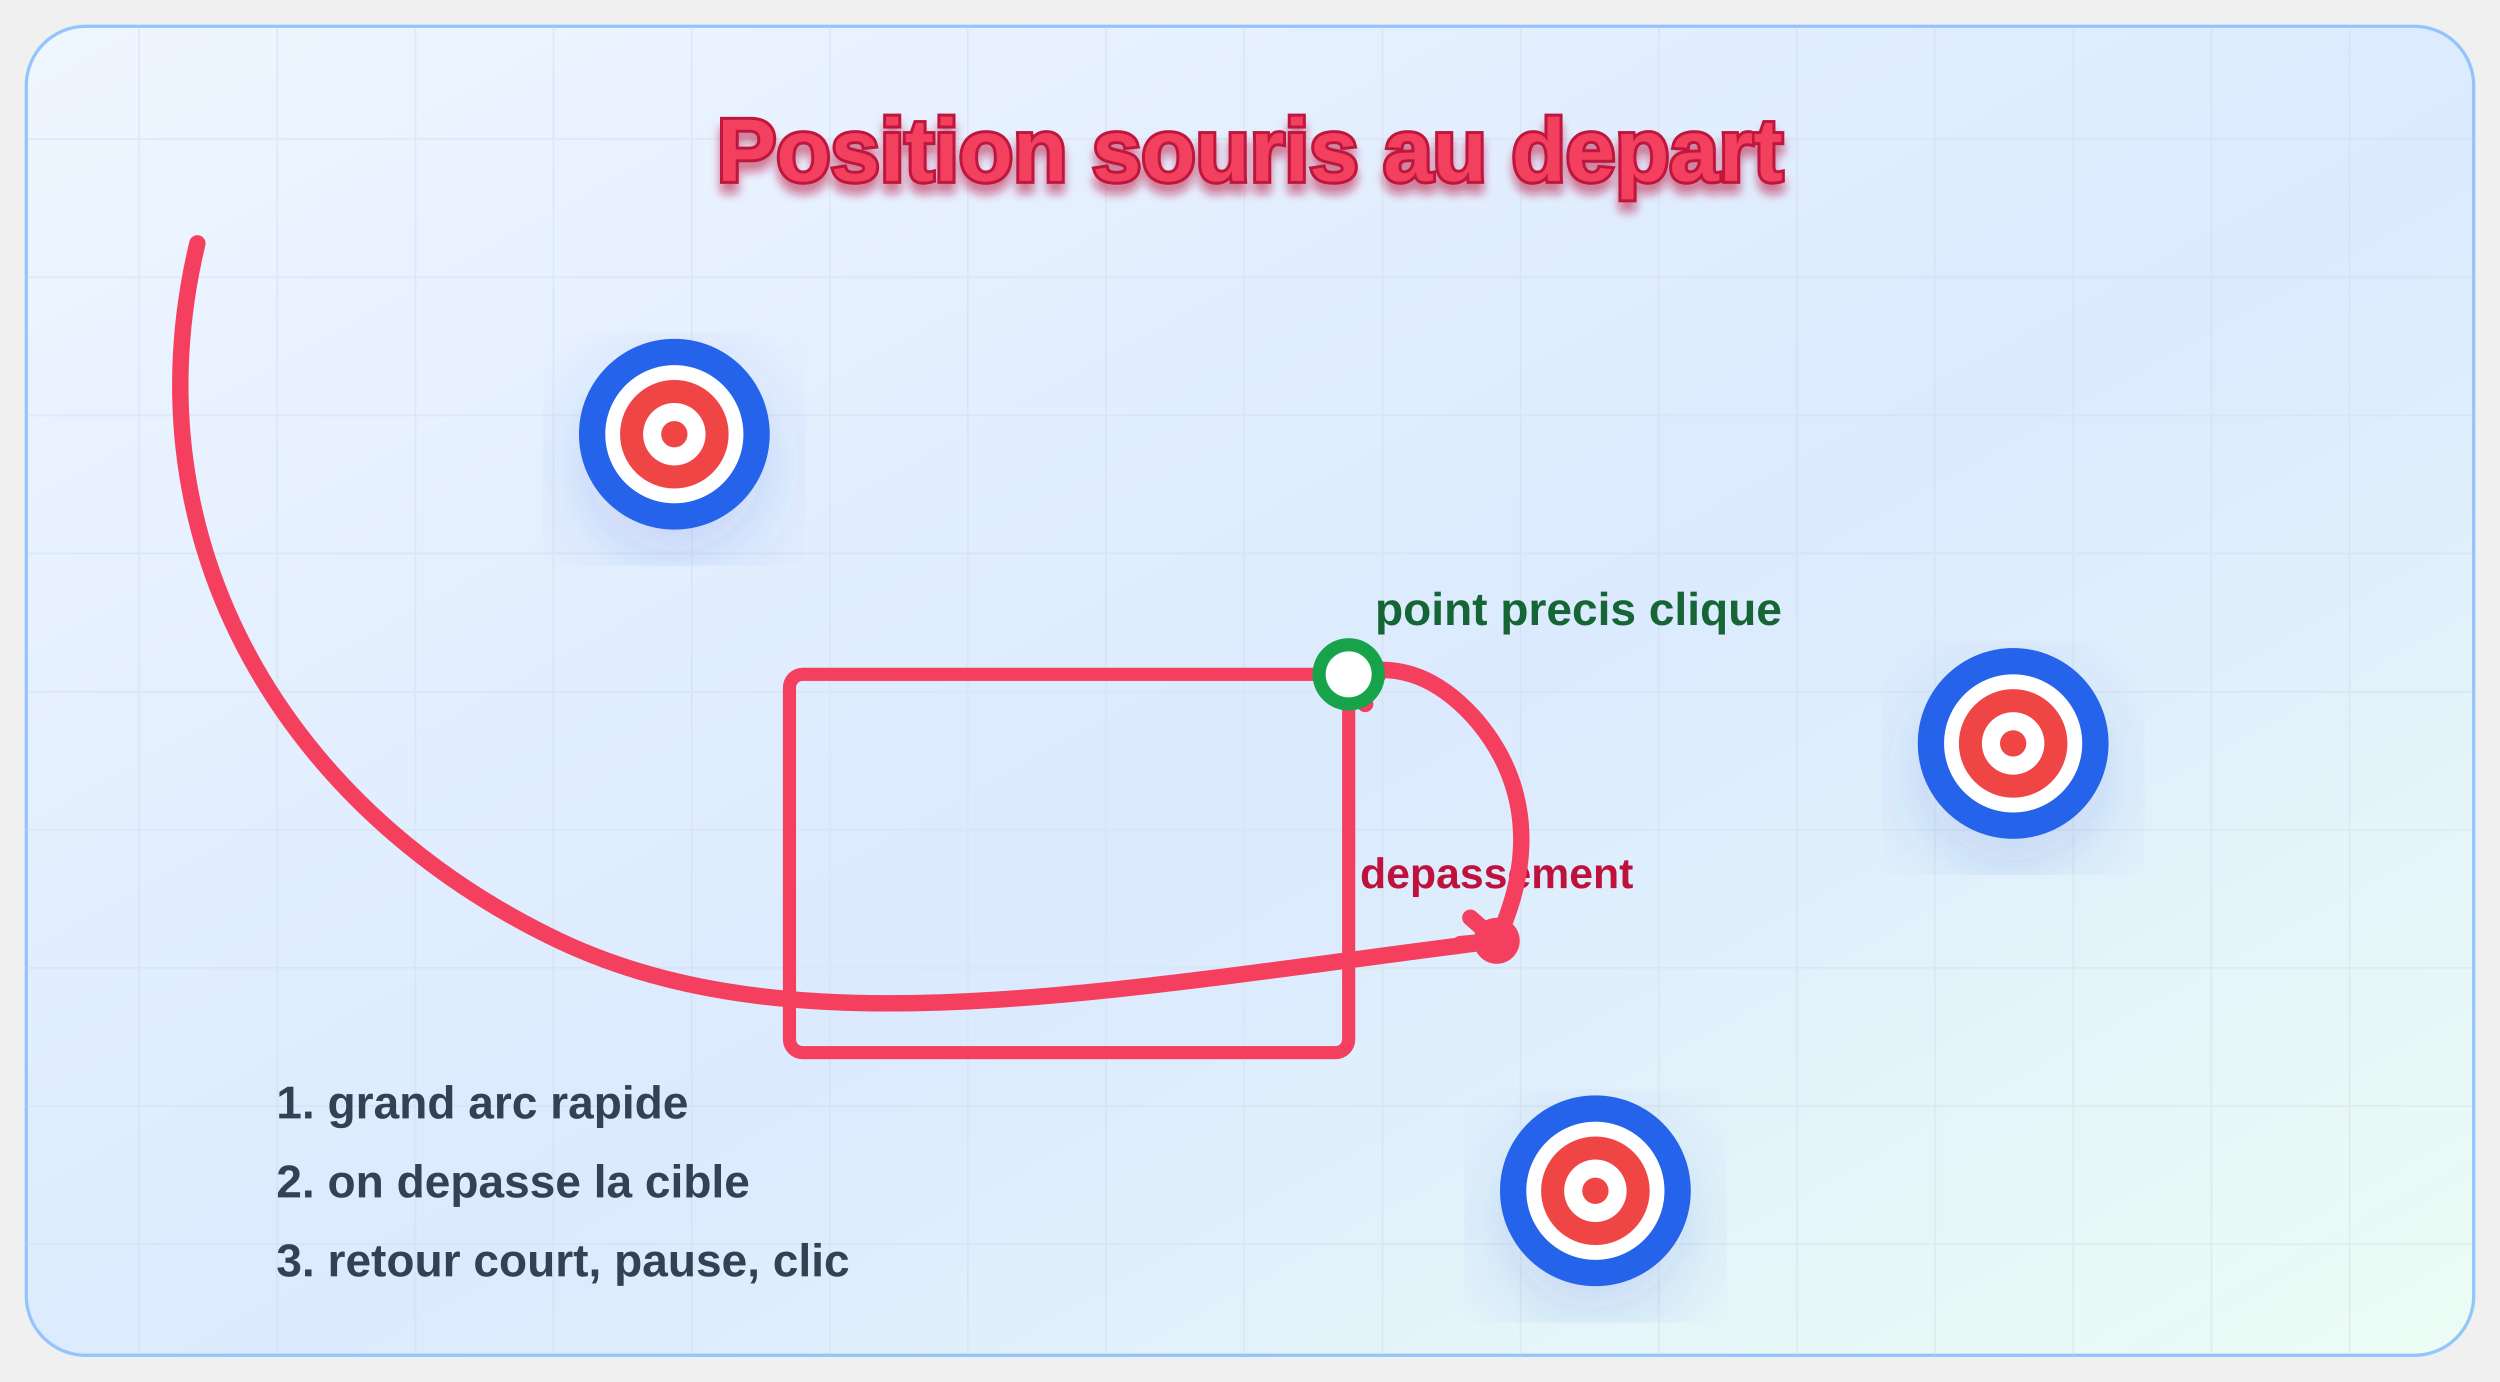
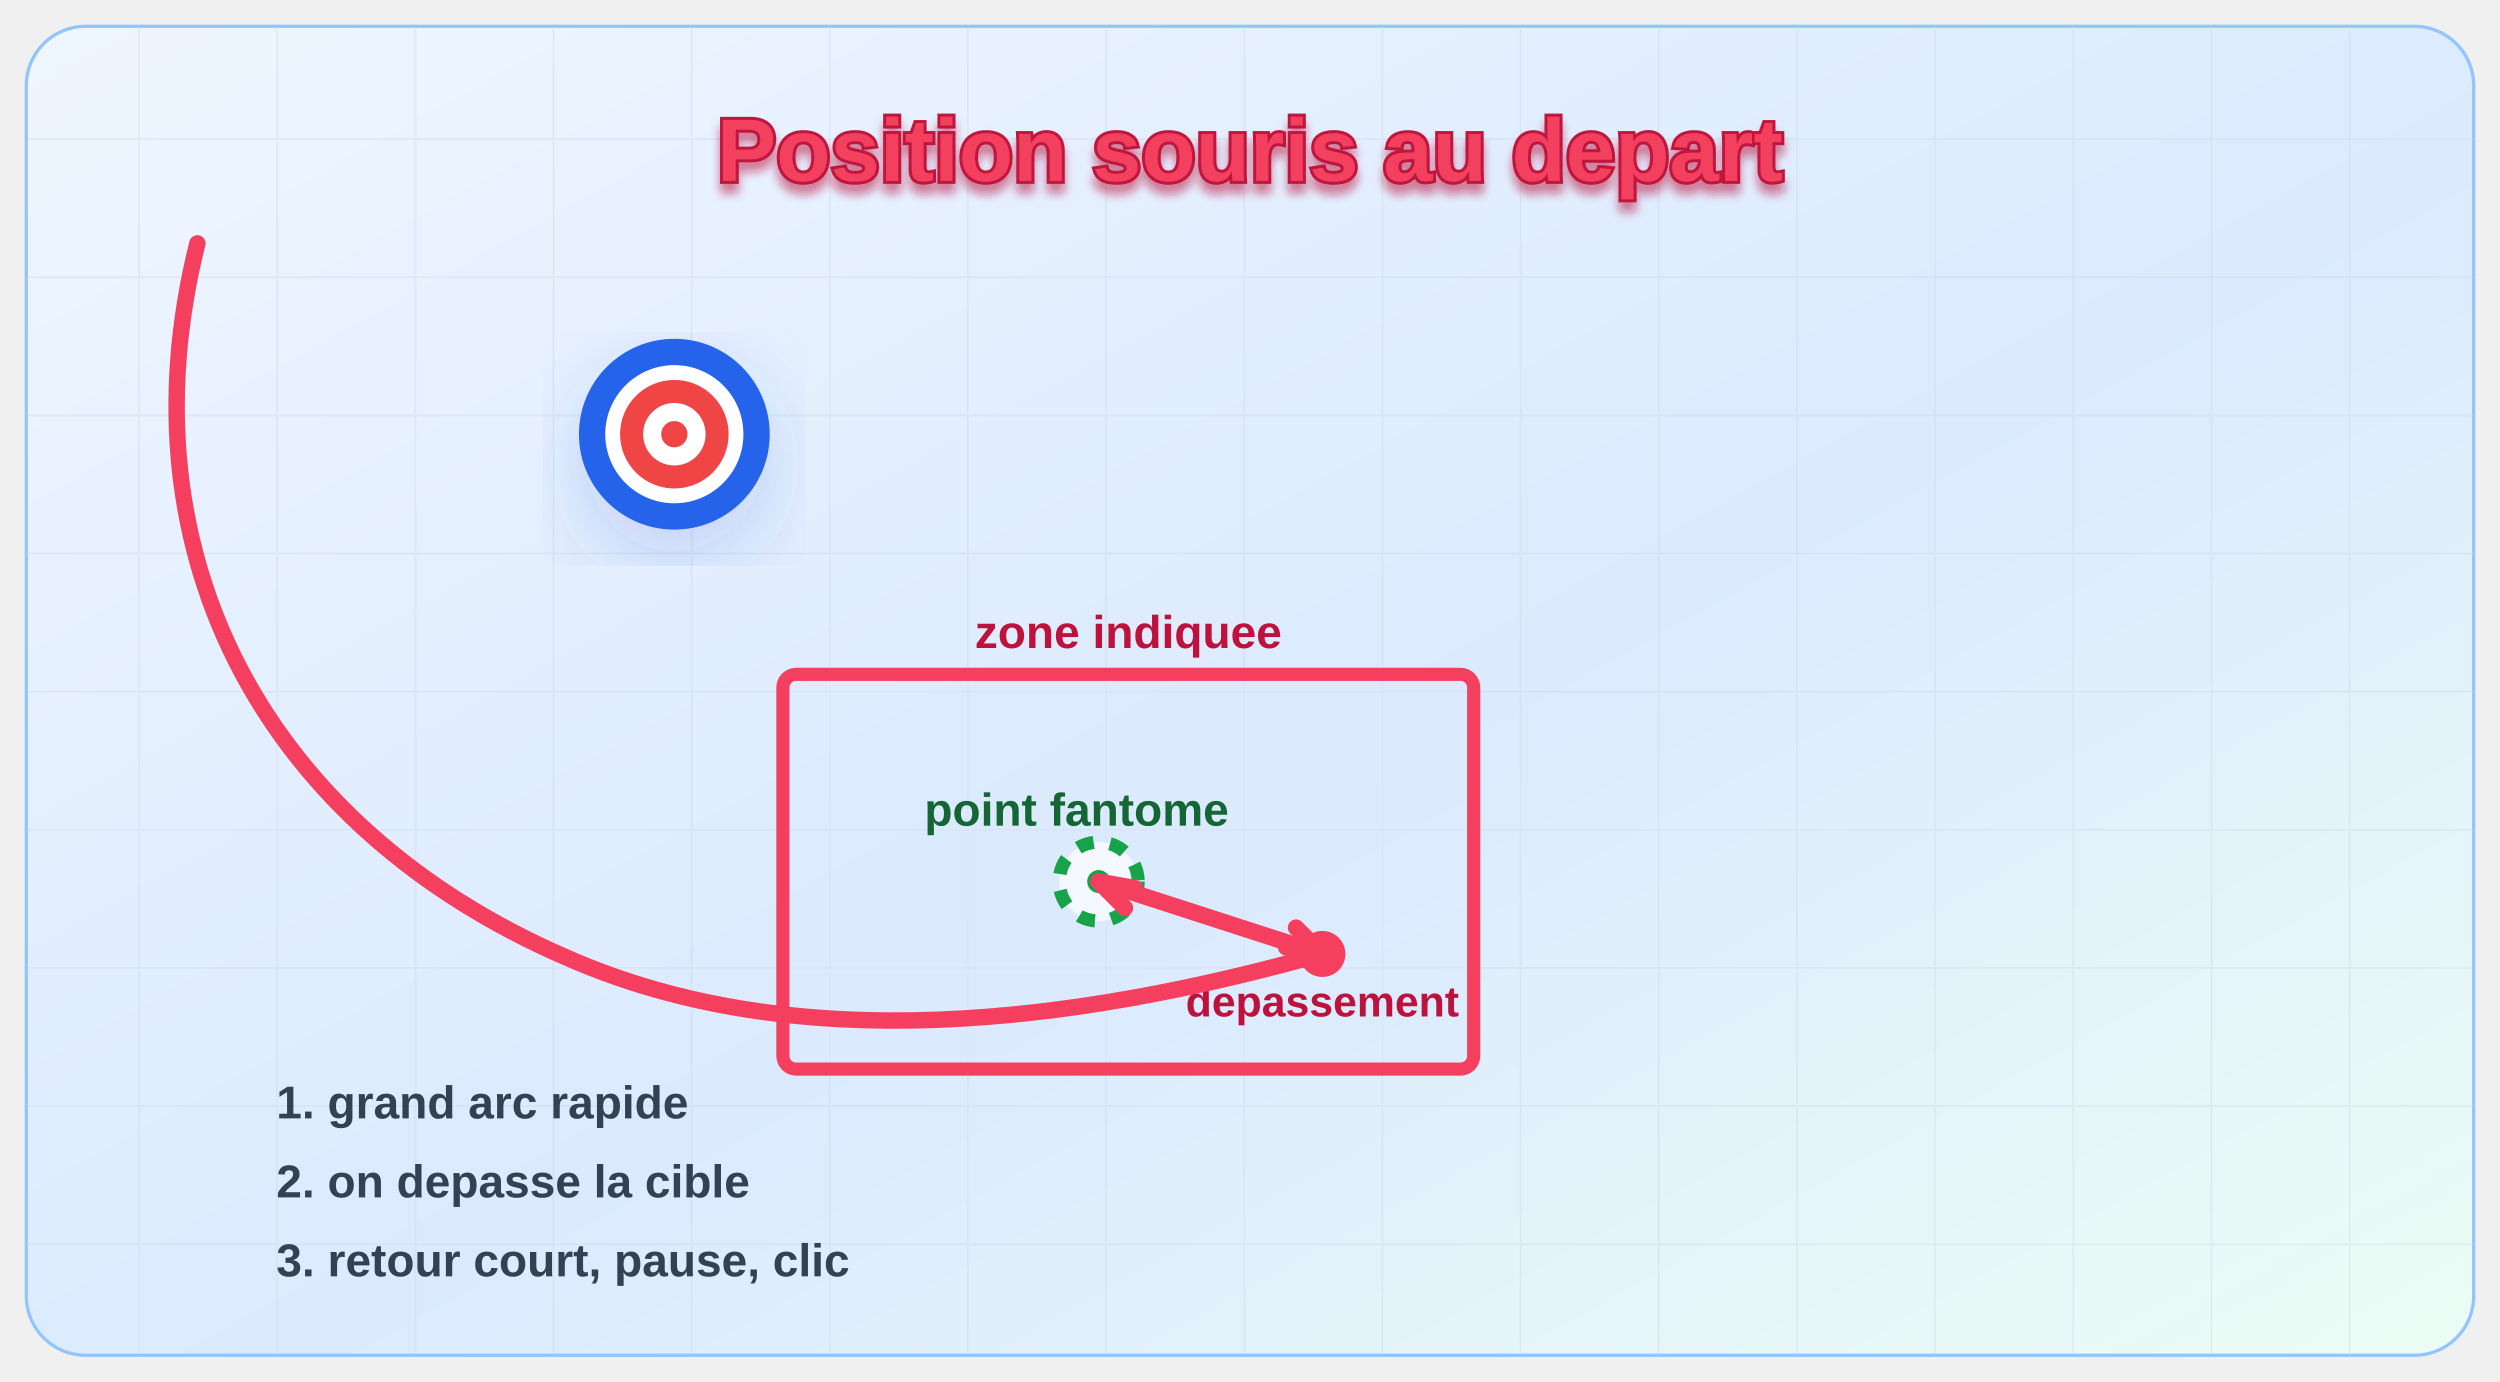
<svg xmlns="http://www.w3.org/2000/svg" width="760" height="420" viewBox="0 0 760 420" role="img" aria-labelledby="title desc">
  <defs>
    <linearGradient id="bg" x1="0" y1="0" x2="1" y2="1">
      <stop offset="0" stop-color="#EFF6FF" />
      <stop offset="0.55" stop-color="#DBEAFE" />
      <stop offset="1" stop-color="#ECFDF5" />
    </linearGradient>
    <pattern id="grid" width="42" height="42" patternUnits="userSpaceOnUse">
      <path d="M 42 0 L 0 0 0 42" fill="none" stroke="#CBD5E1" stroke-width="1" opacity="0.55" />
    </pattern>
    <filter id="softShadow" x="-30%" y="-30%" width="160%" height="160%">
      <feDropShadow dx="0" dy="9" stdDeviation="12" flood-color="#1D4ED8" flood-opacity="0.18" />
    </filter>
    <filter id="labelShadow" x="-10%" y="-40%" width="120%" height="180%">
      <feDropShadow dx="0" dy="3" stdDeviation="1.5" flood-color="#BE123C" flood-opacity="0.55" />
    </filter>
  </defs>
  <rect x="8" y="8" width="744" height="404" rx="18" fill="url(#bg)" stroke="#93C5FD" />
  <rect x="8" y="8" width="744" height="404" rx="18" fill="url(#grid)" opacity="0.65" />
  <text x="380" y="55" text-anchor="middle" fill="#F43F5E" stroke="#BE123C" stroke-width="1.8" paint-order="stroke" font-family="Segoe UI, Arial, sans-serif" font-size="27" font-weight="900" filter="url(#labelShadow)">
    Position souris au depart
  </text>
  <g filter="url(#softShadow)">
    <circle cx="205" cy="132" r="25" fill="#FFFFFF" stroke="#2563EB" stroke-width="8" />
    <circle cx="205" cy="132" r="13" fill="#FFFFFF" stroke="#EF4444" stroke-width="7" />
    <circle cx="205" cy="132" r="4" fill="#EF4444" />
  </g>
-   <g filter="url(#softShadow)">
-     <circle cx="612" cy="226" r="25" fill="#FFFFFF" stroke="#2563EB" stroke-width="8" />
-     <circle cx="612" cy="226" r="13" fill="#FFFFFF" stroke="#EF4444" stroke-width="7" />
-     <circle cx="612" cy="226" r="4" fill="#EF4444" />
-   </g>
-   <g filter="url(#softShadow)">
-     <circle cx="485" cy="362" r="25" fill="#FFFFFF" stroke="#2563EB" stroke-width="8" />
-     <circle cx="485" cy="362" r="13" fill="#FFFFFF" stroke="#EF4444" stroke-width="7" />
-     <circle cx="485" cy="362" r="4" fill="#EF4444" />
-   </g>
-   <rect x="240" y="205" width="170" height="115" rx="4" fill="rgba(219,234,254,0.42)" stroke="#F43F5E" stroke-width="4" />
-   <circle cx="455" cy="286" r="7" fill="#F43F5E" />
-   <text x="455" y="270" text-anchor="middle" fill="#BE123C" font-family="Segoe UI, Arial, sans-serif" font-size="13" font-weight="800">depassement</text>
-   <path d="M 60 74 C 38 166 88 247 170 286 C 242 320 336 301 455 286" fill="none" stroke="#F43F5E" stroke-width="5" stroke-linecap="round" />
-   <path d="M 455 286 C 468 258 463 235 448 218 C 437 206 425 201 410 205" fill="none" stroke="#F43F5E" stroke-width="5" stroke-linecap="round" />
-   <path d="M 444 287 L 455 286 L 447 279" fill="none" stroke="#F43F5E" stroke-width="5" stroke-linecap="round" stroke-linejoin="round" />
-   <path d="M 419 205 L 410 205 L 415 214" fill="none" stroke="#F43F5E" stroke-width="5" stroke-linecap="round" stroke-linejoin="round" />
-   <circle cx="410" cy="205" r="9" fill="#FFFFFF" stroke="#16A34A" stroke-width="4" />
-   <text x="418" y="190" fill="#166534" font-family="Segoe UI, Arial, sans-serif" font-size="14" font-weight="900">point precis clique</text>
+   <rect x="238" y="205" width="210" height="120" rx="4" fill="rgba(219,234,254,0.42)" stroke="#F43F5E" stroke-width="4" />
+   <text x="343" y="197" text-anchor="middle" fill="#BE123C" font-family="Segoe UI, Arial, sans-serif" font-size="14" font-weight="900">zone indiquee</text>
+   <circle cx="334" cy="268" r="12" fill="#FFFFFF" fill-opacity="0.7" stroke="#16A34A" stroke-width="4" stroke-dasharray="5 5" />
+   <circle cx="334" cy="268" r="3.5" fill="#16A34A" />
+   <text x="281" y="251" fill="#166534" font-family="Segoe UI, Arial, sans-serif" font-size="14" font-weight="900">point fantome</text>
+   <circle cx="402" cy="290" r="7" fill="#F43F5E" />
+   <text x="402" y="309" text-anchor="middle" fill="#BE123C" font-family="Segoe UI, Arial, sans-serif" font-size="13" font-weight="800">depassement</text>
+   <path d="M 60 74 C 36 170 82 252 172 291 C 242 322 327 311 402 290" fill="none" stroke="#F43F5E" stroke-width="5" stroke-linecap="round" />
+   <path d="M 402 290 L 334 268" fill="none" stroke="#F43F5E" stroke-width="5" stroke-linecap="round" />
+   <path d="M 391 288 L 402 290 L 394 282" fill="none" stroke="#F43F5E" stroke-width="5" stroke-linecap="round" stroke-linejoin="round" />
+   <path d="M 345 270 L 334 268 L 342 276" fill="none" stroke="#F43F5E" stroke-width="5" stroke-linecap="round" stroke-linejoin="round" />
  <g font-family="Segoe UI, Arial, sans-serif" font-size="14" font-weight="800">
    <text x="84" y="340" fill="#334155">1. grand arc rapide</text>
    <text x="84" y="364" fill="#334155">2. on depasse la cible</text>
    <text x="84" y="388" fill="#334155">3. retour court, pause, clic</text>
  </g>
</svg>
